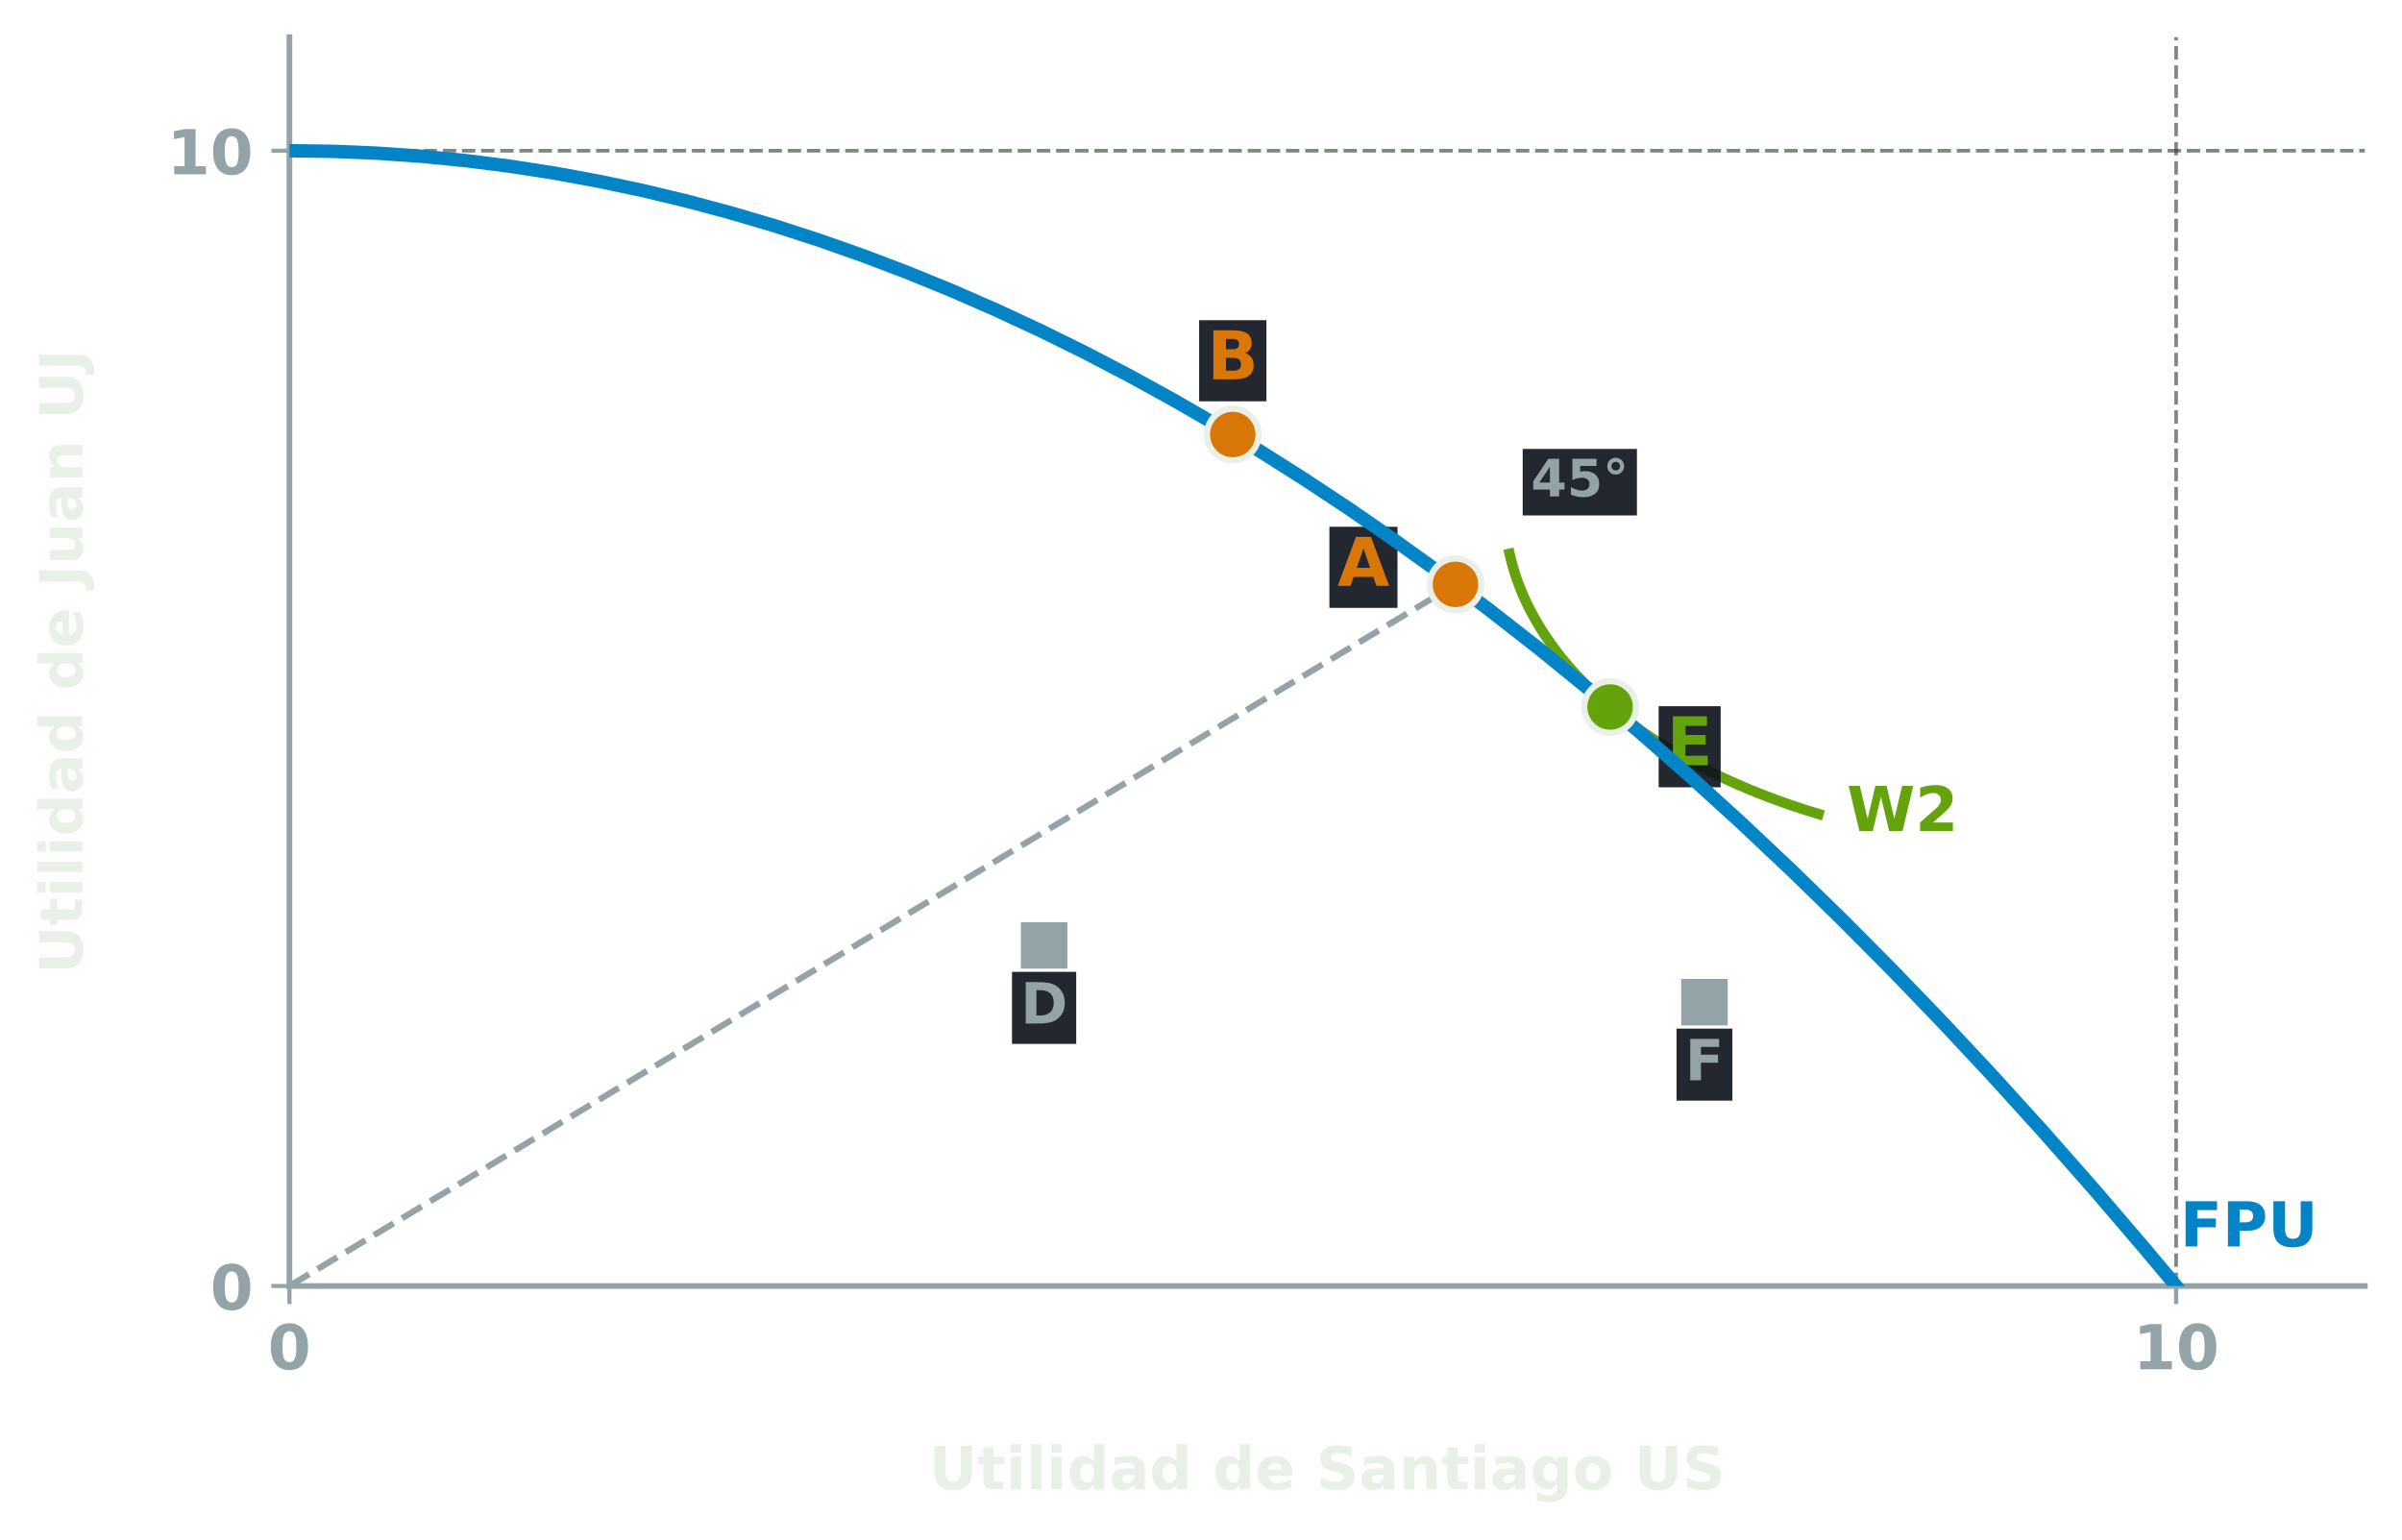
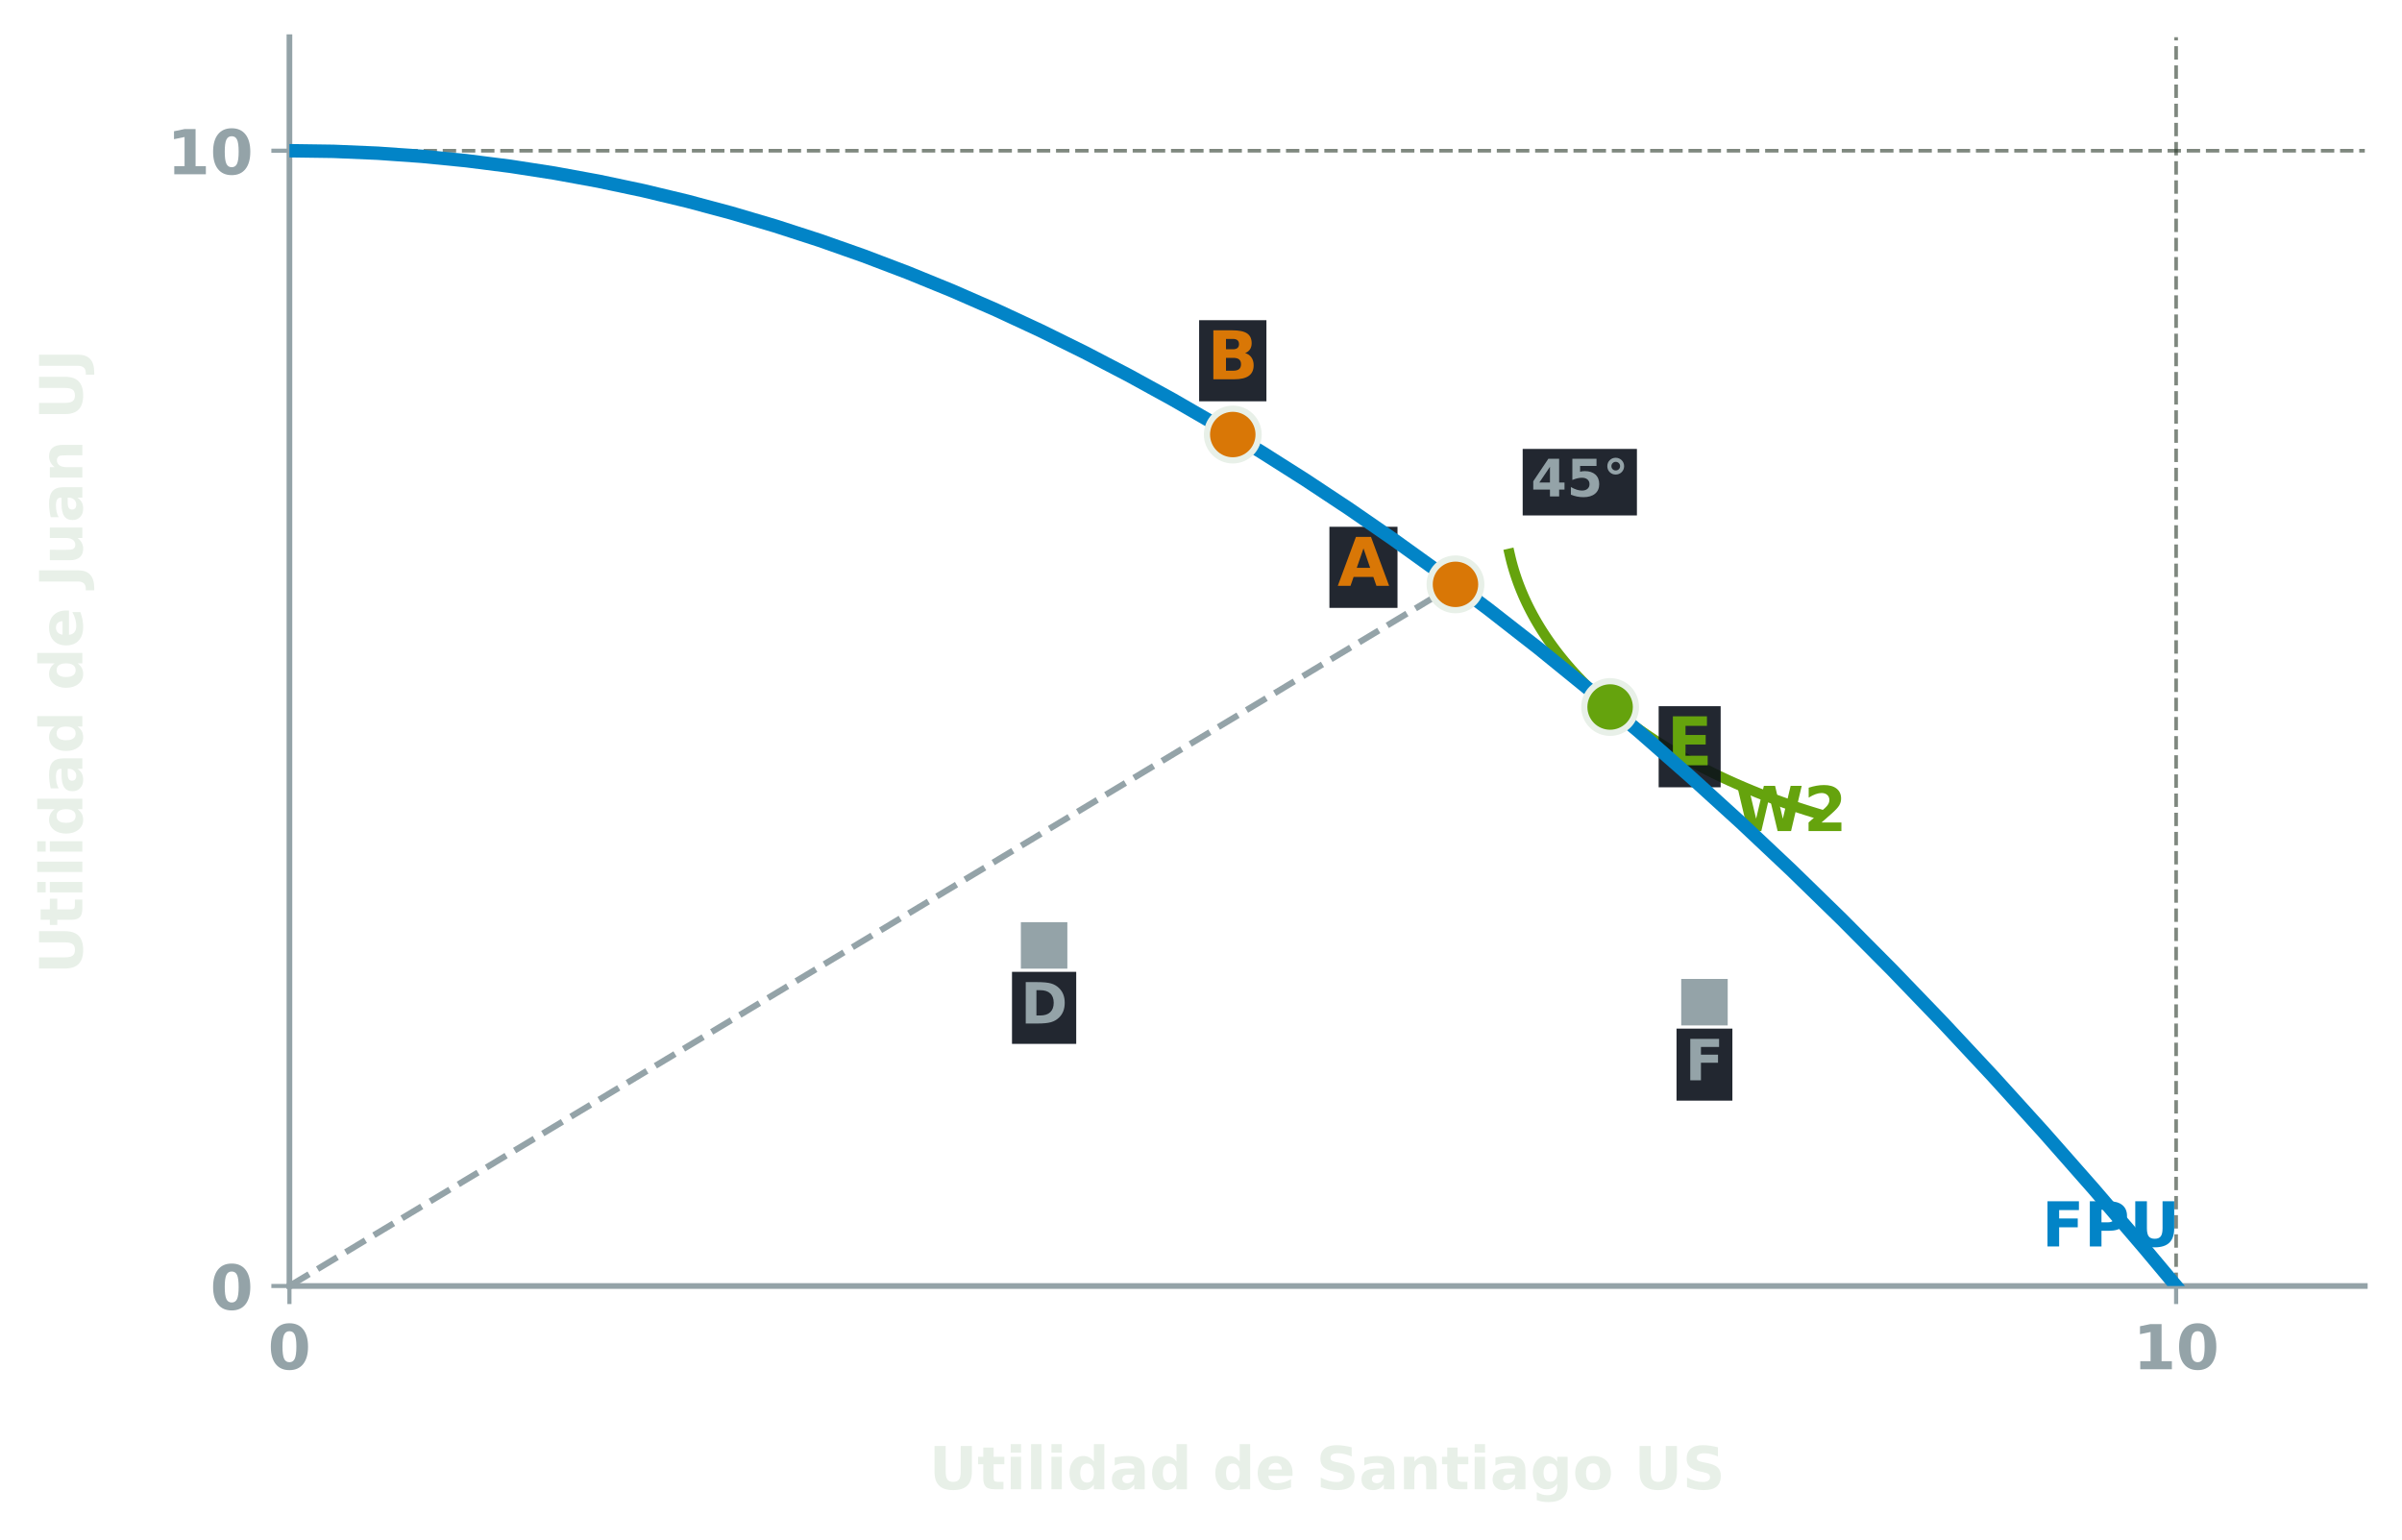
<svg xmlns="http://www.w3.org/2000/svg" xmlns:xlink="http://www.w3.org/1999/xlink" width="464.989pt" height="298.009pt" viewBox="0 0 464.989 298.009" version="1.1">
  <defs>
    <style type="text/css">*{stroke-linejoin: round; stroke-linecap: butt}</style>
  </defs>
  <g id="figure_1">
    <g id="patch_1">
      <path d="M 0 298.009  L 464.989 298.009  L 464.989 0  L 0 0  L 0 298.009  z " style="fill: none; opacity: 0" />
    </g>
    <g id="axes_1">
      <g id="patch_2">
        <path d="M 56.029 248.976  L 457.789 248.976  L 457.789 7.2  L 56.029 7.2  L 56.029 248.976  z " style="fill: none" />
      </g>
      <g id="matplotlib.axis_1">
        <g id="xtick_1">
          <g id="line2d_1">
            <path d="M 56.029 248.976  L 56.029 7.2  " clip-path="url(#p400fd44e9d)" style="fill: none; stroke-dasharray: 2.59,1.12; stroke-dashoffset: 0; stroke: #2a3a2a; stroke-opacity: 0.6; stroke-width: 0.7" />
          </g>
          <g id="line2d_2">
            <defs>
              <path id="m409fbe080f" d="M 0 0  L 0 3.5  " style="stroke: #94a3a8; stroke-width: 0.8" />
            </defs>
            <g>
              <use xlink:href="#m409fbe080f" x="56.029" y="248.976" style="fill: #94a3a8; stroke: #94a3a8; stroke-width: 0.8" />
            </g>
          </g>
          <g id="text_1">
            <g style="fill: #94a3a8" transform="translate(51.85391 265.0941) scale(0.12 -0.12)">
              <defs>
                <path id="DejaVuSans-Bold-30" d="M 2944 2338  Q 2944 3213 2780 3570  Q 2616 3928 2228 3928  Q 1841 3928 1675 3570  Q 1509 3213 1509 2338  Q 1509 1453 1675 1090  Q 1841 728 2228 728  Q 2613 728 2778 1090  Q 2944 1453 2944 2338  z M 4147 2328  Q 4147 1169 3647 539  Q 3147 -91 2228 -91  Q 1306 -91 806 539  Q 306 1169 306 2328  Q 306 3491 806 4120  Q 1306 4750 2228 4750  Q 3147 4750 3647 4120  Q 4147 3491 4147 2328  z " transform="scale(0.015625)" />
              </defs>
              <use xlink:href="#DejaVuSans-Bold-30" />
            </g>
          </g>
        </g>
        <g id="xtick_2">
          <g id="line2d_3">
            <path d="M 421.265 248.976  L 421.265 7.2  " clip-path="url(#p400fd44e9d)" style="fill: none; stroke-dasharray: 2.59,1.12; stroke-dashoffset: 0; stroke: #2a3a2a; stroke-opacity: 0.6; stroke-width: 0.7" />
          </g>
          <g id="line2d_4">
            <g>
              <use xlink:href="#m409fbe080f" x="421.265" y="248.976" style="fill: #94a3a8; stroke: #94a3a8; stroke-width: 0.8" />
            </g>
          </g>
          <g id="text_2">
            <g style="fill: #94a3a8" transform="translate(412.9156 265.0941) scale(0.12 -0.12)">
              <defs>
                <path id="DejaVuSans-Bold-31" d="M 750 831  L 1813 831  L 1813 3847  L 722 3622  L 722 4441  L 1806 4666  L 2950 4666  L 2950 831  L 4013 831  L 4013 0  L 750 0  L 750 831  z " transform="scale(0.015625)" />
              </defs>
              <use xlink:href="#DejaVuSans-Bold-31" />
              <use xlink:href="#DejaVuSans-Bold-30" x="69.58" />
            </g>
          </g>
        </g>
        <g id="text_3">
          <g style="fill: #e8f0e8" transform="translate(179.8541 288.328) scale(0.115 -0.115)">
            <defs>
              <path id="DejaVuSans-Bold-55" d="M 588 4666  L 1791 4666  L 1791 1869  Q 1791 1291 1980 1042  Q 2169 794 2597 794  Q 3028 794 3217 1042  Q 3406 1291 3406 1869  L 3406 4666  L 4609 4666  L 4609 1869  Q 4609 878 4112 393  Q 3616 -91 2597 -91  Q 1581 -91 1084 393  Q 588 878 588 1869  L 588 4666  z " transform="scale(0.015625)" />
              <path id="DejaVuSans-Bold-74" d="M 1759 4494  L 1759 3500  L 2913 3500  L 2913 2700  L 1759 2700  L 1759 1216  Q 1759 972 1856 886  Q 1953 800 2241 800  L 2816 800  L 2816 0  L 1856 0  Q 1194 0 917 276  Q 641 553 641 1216  L 641 2700  L 84 2700  L 84 3500  L 641 3500  L 641 4494  L 1759 4494  z " transform="scale(0.015625)" />
              <path id="DejaVuSans-Bold-69" d="M 538 3500  L 1656 3500  L 1656 0  L 538 0  L 538 3500  z M 538 4863  L 1656 4863  L 1656 3950  L 538 3950  L 538 4863  z " transform="scale(0.015625)" />
              <path id="DejaVuSans-Bold-6c" d="M 538 4863  L 1656 4863  L 1656 0  L 538 0  L 538 4863  z " transform="scale(0.015625)" />
              <path id="DejaVuSans-Bold-64" d="M 2919 2988  L 2919 4863  L 4044 4863  L 4044 0  L 2919 0  L 2919 506  Q 2688 197 2409 53  Q 2131 -91 1766 -91  Q 1119 -91 703 423  Q 288 938 288 1747  Q 288 2556 703 3070  Q 1119 3584 1766 3584  Q 2128 3584 2408 3439  Q 2688 3294 2919 2988  z M 2181 722  Q 2541 722 2730 984  Q 2919 1247 2919 1747  Q 2919 2247 2730 2509  Q 2541 2772 2181 2772  Q 1825 2772 1636 2509  Q 1447 2247 1447 1747  Q 1447 1247 1636 984  Q 1825 722 2181 722  z " transform="scale(0.015625)" />
              <path id="DejaVuSans-Bold-61" d="M 2106 1575  Q 1756 1575 1579 1456  Q 1403 1338 1403 1106  Q 1403 894 1545 773  Q 1688 653 1941 653  Q 2256 653 2472 879  Q 2688 1106 2688 1447  L 2688 1575  L 2106 1575  z M 3816 1997  L 3816 0  L 2688 0  L 2688 519  Q 2463 200 2181 54  Q 1900 -91 1497 -91  Q 953 -91 614 226  Q 275 544 275 1050  Q 275 1666 698 1953  Q 1122 2241 2028 2241  L 2688 2241  L 2688 2328  Q 2688 2594 2478 2717  Q 2269 2841 1825 2841  Q 1466 2841 1156 2769  Q 847 2697 581 2553  L 581 3406  Q 941 3494 1303 3539  Q 1666 3584 2028 3584  Q 2975 3584 3395 3211  Q 3816 2838 3816 1997  z " transform="scale(0.015625)" />
              <path id="DejaVuSans-Bold-20" transform="scale(0.015625)" />
              <path id="DejaVuSans-Bold-65" d="M 4031 1759  L 4031 1441  L 1416 1441  Q 1456 1047 1700 850  Q 1944 653 2381 653  Q 2734 653 3104 758  Q 3475 863 3866 1075  L 3866 213  Q 3469 63 3072 -14  Q 2675 -91 2278 -91  Q 1328 -91 801 392  Q 275 875 275 1747  Q 275 2603 792 3093  Q 1309 3584 2216 3584  Q 3041 3584 3536 3087  Q 4031 2591 4031 1759  z M 2881 2131  Q 2881 2450 2695 2645  Q 2509 2841 2209 2841  Q 1884 2841 1681 2658  Q 1478 2475 1428 2131  L 2881 2131  z " transform="scale(0.015625)" />
              <path id="DejaVuSans-Bold-53" d="M 3834 4519  L 3834 3531  Q 3450 3703 3084 3790  Q 2719 3878 2394 3878  Q 1963 3878 1756 3759  Q 1550 3641 1550 3391  Q 1550 3203 1689 3098  Q 1828 2994 2194 2919  L 2706 2816  Q 3484 2659 3812 2340  Q 4141 2022 4141 1434  Q 4141 663 3683 286  Q 3225 -91 2284 -91  Q 1841 -91 1394 -6  Q 947 78 500 244  L 500 1259  Q 947 1022 1364 901  Q 1781 781 2169 781  Q 2563 781 2772 912  Q 2981 1044 2981 1288  Q 2981 1506 2839 1625  Q 2697 1744 2272 1838  L 1806 1941  Q 1106 2091 782 2419  Q 459 2747 459 3303  Q 459 4000 909 4375  Q 1359 4750 2203 4750  Q 2588 4750 2994 4692  Q 3400 4634 3834 4519  z " transform="scale(0.015625)" />
              <path id="DejaVuSans-Bold-6e" d="M 4056 2131  L 4056 0  L 2931 0  L 2931 347  L 2931 1631  Q 2931 2084 2911 2256  Q 2891 2428 2841 2509  Q 2775 2619 2662 2680  Q 2550 2741 2406 2741  Q 2056 2741 1856 2470  Q 1656 2200 1656 1722  L 1656 0  L 538 0  L 538 3500  L 1656 3500  L 1656 2988  Q 1909 3294 2193 3439  Q 2478 3584 2822 3584  Q 3428 3584 3742 3212  Q 4056 2841 4056 2131  z " transform="scale(0.015625)" />
              <path id="DejaVuSans-Bold-67" d="M 2919 594  Q 2688 288 2409 144  Q 2131 0 1766 0  Q 1125 0 706 504  Q 288 1009 288 1791  Q 288 2575 706 3076  Q 1125 3578 1766 3578  Q 2131 3578 2409 3434  Q 2688 3291 2919 2981  L 2919 3500  L 4044 3500  L 4044 353  Q 4044 -491 3511 -936  Q 2978 -1381 1966 -1381  Q 1638 -1381 1331 -1331  Q 1025 -1281 716 -1178  L 716 -306  Q 1009 -475 1290 -558  Q 1572 -641 1856 -641  Q 2406 -641 2662 -400  Q 2919 -159 2919 353  L 2919 594  z M 2181 2772  Q 1834 2772 1640 2515  Q 1447 2259 1447 1791  Q 1447 1309 1634 1061  Q 1822 813 2181 813  Q 2531 813 2725 1069  Q 2919 1325 2919 1791  Q 2919 2259 2725 2515  Q 2531 2772 2181 2772  z " transform="scale(0.015625)" />
              <path id="DejaVuSans-Bold-6f" d="M 2203 2784  Q 1831 2784 1636 2517  Q 1441 2250 1441 1747  Q 1441 1244 1636 976  Q 1831 709 2203 709  Q 2569 709 2762 976  Q 2956 1244 2956 1747  Q 2956 2250 2762 2517  Q 2569 2784 2203 2784  z M 2203 3584  Q 3106 3584 3614 3096  Q 4122 2609 4122 1747  Q 4122 884 3614 396  Q 3106 -91 2203 -91  Q 1297 -91 786 396  Q 275 884 275 1747  Q 275 2609 786 3096  Q 1297 3584 2203 3584  z " transform="scale(0.015625)" />
            </defs>
            <use xlink:href="#DejaVuSans-Bold-55" />
            <use xlink:href="#DejaVuSans-Bold-74" x="81.201" />
            <use xlink:href="#DejaVuSans-Bold-69" x="129.004" />
            <use xlink:href="#DejaVuSans-Bold-6c" x="163.281" />
            <use xlink:href="#DejaVuSans-Bold-69" x="197.559" />
            <use xlink:href="#DejaVuSans-Bold-64" x="231.836" />
            <use xlink:href="#DejaVuSans-Bold-61" x="303.418" />
            <use xlink:href="#DejaVuSans-Bold-64" x="370.898" />
            <use xlink:href="#DejaVuSans-Bold-20" x="442.48" />
            <use xlink:href="#DejaVuSans-Bold-64" x="477.295" />
            <use xlink:href="#DejaVuSans-Bold-65" x="548.877" />
            <use xlink:href="#DejaVuSans-Bold-20" x="616.699" />
            <use xlink:href="#DejaVuSans-Bold-53" x="651.514" />
            <use xlink:href="#DejaVuSans-Bold-61" x="723.535" />
            <use xlink:href="#DejaVuSans-Bold-6e" x="791.016" />
            <use xlink:href="#DejaVuSans-Bold-74" x="862.207" />
            <use xlink:href="#DejaVuSans-Bold-69" x="910.01" />
            <use xlink:href="#DejaVuSans-Bold-61" x="944.287" />
            <use xlink:href="#DejaVuSans-Bold-67" x="1011.768" />
            <use xlink:href="#DejaVuSans-Bold-6f" x="1083.35" />
            <use xlink:href="#DejaVuSans-Bold-20" x="1152.051" />
            <use xlink:href="#DejaVuSans-Bold-55" x="1186.865" />
            <use xlink:href="#DejaVuSans-Bold-53" x="1268.066" />
          </g>
        </g>
      </g>
      <g id="matplotlib.axis_2">
        <g id="ytick_1">
          <g id="line2d_5">
            <path d="M 56.029 248.976  L 457.789 248.976  " clip-path="url(#p400fd44e9d)" style="fill: none; stroke-dasharray: 2.59,1.12; stroke-dashoffset: 0; stroke: #2a3a2a; stroke-opacity: 0.6; stroke-width: 0.7" />
          </g>
          <g id="line2d_6">
            <defs>
              <path id="m766cb33b4f" d="M 0 0  L -3.5 0  " style="stroke: #94a3a8; stroke-width: 0.8" />
            </defs>
            <g>
              <use xlink:href="#m766cb33b4f" x="56.029" y="248.976" style="fill: #94a3a8; stroke: #94a3a8; stroke-width: 0.8" />
            </g>
          </g>
          <g id="text_4">
            <g style="fill: #94a3a8" transform="translate(40.67922 253.5351) scale(0.12 -0.12)">
              <use xlink:href="#DejaVuSans-Bold-30" />
            </g>
          </g>
        </g>
        <g id="ytick_2">
          <g id="line2d_7">
            <path d="M 56.029 29.18  L 457.789 29.18  " clip-path="url(#p400fd44e9d)" style="fill: none; stroke-dasharray: 2.59,1.12; stroke-dashoffset: 0; stroke: #2a3a2a; stroke-opacity: 0.6; stroke-width: 0.7" />
          </g>
          <g id="line2d_8">
            <g>
              <use xlink:href="#m766cb33b4f" x="56.029" y="29.18" style="fill: #94a3a8; stroke: #94a3a8; stroke-width: 0.8" />
            </g>
          </g>
          <g id="text_5">
            <g style="fill: #94a3a8" transform="translate(32.32984 33.7387) scale(0.12 -0.12)">
              <use xlink:href="#DejaVuSans-Bold-31" />
              <use xlink:href="#DejaVuSans-Bold-30" x="69.58" />
            </g>
          </g>
        </g>
        <g id="text_6">
          <g style="fill: #e8f0e8" transform="translate(15.9382 188.5663) rotate(-90) scale(0.115 -0.115)">
            <defs>
              <path id="DejaVuSans-Bold-4a" d="M 588 4666  L 1791 4666  L 1791 453  Q 1791 -419 1317 -850  Q 844 -1281 -116 -1281  L -359 -1281  L -359 -372  L -172 -372  Q 203 -372 395 -162  Q 588 47 588 453  L 588 4666  z " transform="scale(0.015625)" />
              <path id="DejaVuSans-Bold-75" d="M 500 1363  L 500 3500  L 1625 3500  L 1625 3150  Q 1625 2866 1622 2436  Q 1619 2006 1619 1863  Q 1619 1441 1641 1255  Q 1663 1069 1716 984  Q 1784 875 1895 815  Q 2006 756 2150 756  Q 2500 756 2700 1025  Q 2900 1294 2900 1772  L 2900 3500  L 4019 3500  L 4019 0  L 2900 0  L 2900 506  Q 2647 200 2364 54  Q 2081 -91 1741 -91  Q 1134 -91 817 281  Q 500 653 500 1363  z " transform="scale(0.015625)" />
            </defs>
            <use xlink:href="#DejaVuSans-Bold-55" />
            <use xlink:href="#DejaVuSans-Bold-74" x="81.201" />
            <use xlink:href="#DejaVuSans-Bold-69" x="129.004" />
            <use xlink:href="#DejaVuSans-Bold-6c" x="163.281" />
            <use xlink:href="#DejaVuSans-Bold-69" x="197.559" />
            <use xlink:href="#DejaVuSans-Bold-64" x="231.836" />
            <use xlink:href="#DejaVuSans-Bold-61" x="303.418" />
            <use xlink:href="#DejaVuSans-Bold-64" x="370.898" />
            <use xlink:href="#DejaVuSans-Bold-20" x="442.48" />
            <use xlink:href="#DejaVuSans-Bold-64" x="477.295" />
            <use xlink:href="#DejaVuSans-Bold-65" x="548.877" />
            <use xlink:href="#DejaVuSans-Bold-20" x="616.699" />
            <use xlink:href="#DejaVuSans-Bold-4a" x="651.514" />
            <use xlink:href="#DejaVuSans-Bold-75" x="688.721" />
            <use xlink:href="#DejaVuSans-Bold-61" x="759.912" />
            <use xlink:href="#DejaVuSans-Bold-6e" x="827.393" />
            <use xlink:href="#DejaVuSans-Bold-20" x="898.584" />
            <use xlink:href="#DejaVuSans-Bold-55" x="933.398" />
            <use xlink:href="#DejaVuSans-Bold-4a" x="1014.6" />
          </g>
        </g>
      </g>
      <g id="line2d_9">
        <path d="M 56.029 248.976  L 281.757 113.134  " clip-path="url(#p400fd44e9d)" style="fill: none; stroke-dasharray: 4.44,1.92; stroke-dashoffset: 0; stroke: #94a3a8; stroke-width: 1.2" />
      </g>
      <g id="patch_3">
        <path d="M 56.029 248.976  L 56.029 7.2  " style="fill: none; stroke: #94a3a8; stroke-width: 1.1; stroke-linejoin: miter; stroke-linecap: square" />
      </g>
      <g id="patch_4">
        <path d="M 56.029 248.976  L 457.789 248.976  " style="fill: none; stroke: #94a3a8; stroke-width: 1.1; stroke-linejoin: miter; stroke-linecap: square" />
      </g>
-       <g id="text_7">
-         <g style="fill: #0284c7" transform="translate(421.9954 241.3194) scale(0.12 -0.12)">
+       <g id="end-label">
+         <g style="fill: #0284c7" transform="translate(395.2579 241.3194) scale(0.12 -0.12)">
          <defs>
            <path id="DejaVuSans-Bold-46" d="M 588 4666  L 3834 4666  L 3834 3756  L 1791 3756  L 1791 2888  L 3713 2888  L 3713 1978  L 1791 1978  L 1791 0  L 588 0  L 588 4666  z " transform="scale(0.015625)" />
            <path id="DejaVuSans-Bold-50" d="M 588 4666  L 2584 4666  Q 3475 4666 3951 4270  Q 4428 3875 4428 3144  Q 4428 2409 3951 2014  Q 3475 1619 2584 1619  L 1791 1619  L 1791 0  L 588 0  L 588 4666  z M 1791 3794  L 1791 2491  L 2456 2491  Q 2806 2491 2997 2661  Q 3188 2831 3188 3144  Q 3188 3456 2997 3625  Q 2806 3794 2456 3794  L 1791 3794  z " transform="scale(0.015625)" />
          </defs>
          <use xlink:href="#DejaVuSans-Bold-46" />
          <use xlink:href="#DejaVuSans-Bold-50" x="68.311" />
          <use xlink:href="#DejaVuSans-Bold-55" x="141.602" />
        </g>
      </g>
-       <g id="text_8">
+       <g id="text_7">
        <g id="patch_5">
          <path d="M 294.767 99.792  L 316.882 99.792  L 316.882 86.914  L 294.767 86.914  z " style="fill: #0a0f1a; opacity: 0.9" />
        </g>
        <g style="fill: #94a3a8" transform="translate(296.3665 96.11208) scale(0.1 -0.1)">
          <defs>
            <path id="DejaVuSans-Bold-34" d="M 2356 3675  L 1038 1722  L 2356 1722  L 2356 3675  z M 2156 4666  L 3494 4666  L 3494 1722  L 4159 1722  L 4159 850  L 3494 850  L 3494 0  L 2356 0  L 2356 850  L 288 850  L 288 1881  L 2156 4666  z " transform="scale(0.015625)" />
            <path id="DejaVuSans-Bold-35" d="M 678 4666  L 3669 4666  L 3669 3781  L 1638 3781  L 1638 3059  Q 1775 3097 1914 3117  Q 2053 3138 2203 3138  Q 3056 3138 3531 2711  Q 4006 2284 4006 1522  Q 4006 766 3489 337  Q 2972 -91 2053 -91  Q 1656 -91 1267 -14  Q 878 63 494 219  L 494 1166  Q 875 947 1217 837  Q 1559 728 1863 728  Q 2300 728 2551 942  Q 2803 1156 2803 1522  Q 2803 1891 2551 2103  Q 2300 2316 1863 2316  Q 1603 2316 1309 2248  Q 1016 2181 678 2041  L 678 4666  z " transform="scale(0.015625)" />
            <path id="DejaVuSans-Bold-b0" d="M 1600 4288  Q 1375 4288 1219 4131  Q 1063 3975 1063 3750  Q 1063 3525 1217 3372  Q 1372 3219 1600 3219  Q 1825 3219 1981 3373  Q 2138 3528 2138 3750  Q 2138 3975 1980 4131  Q 1822 4288 1600 4288  z M 1600 4794  Q 1806 4794 1997 4714  Q 2188 4634 2338 4488  Q 2484 4338 2561 4150  Q 2638 3963 2638 3750  Q 2638 3541 2561 3352  Q 2484 3163 2344 3022  Q 2194 2872 2000 2792  Q 1806 2713 1594 2713  Q 1153 2713 854 3011  Q 556 3309 556 3750  Q 556 4191 857 4492  Q 1159 4794 1600 4794  z " transform="scale(0.015625)" />
          </defs>
          <use xlink:href="#DejaVuSans-Bold-34" />
          <use xlink:href="#DejaVuSans-Bold-35" x="69.58" />
          <use xlink:href="#DejaVuSans-Bold-b0" x="139.16" />
        </g>
      </g>
-       <g id="text_9">
+       <g id="text_8">
        <g id="patch_6">
          <path d="M 257.353 117.688  L 270.534 117.688  L 270.534 101.987  L 257.353 101.987  z " style="fill: #0a0f1a; opacity: 0.9" />
        </g>
        <g style="fill: #d97706" transform="translate(258.913 113.4246) scale(0.13 -0.13)">
          <defs>
            <path id="DejaVuSans-Bold-41" d="M 3419 850  L 1538 850  L 1241 0  L 31 0  L 1759 4666  L 3194 4666  L 4922 0  L 3713 0  L 3419 850  z M 1838 1716  L 3116 1716  L 2478 3572  L 1838 1716  z " transform="scale(0.015625)" />
          </defs>
          <use xlink:href="#DejaVuSans-Bold-41" />
        </g>
      </g>
-       <g id="text_10">
+       <g id="text_9">
        <g id="patch_7">
          <path d="M 232.133 77.693  L 245.161 77.693  L 245.161 61.991  L 232.133 61.991  z " style="fill: #0a0f1a; opacity: 0.9" />
        </g>
        <g style="fill: #d97706" transform="translate(233.6926 73.42915) scale(0.13 -0.13)">
          <defs>
            <path id="DejaVuSans-Bold-42" d="M 2456 2859  Q 2741 2859 2887 2984  Q 3034 3109 3034 3353  Q 3034 3594 2887 3720  Q 2741 3847 2456 3847  L 1791 3847  L 1791 2859  L 2456 2859  z M 2497 819  Q 2859 819 3042 972  Q 3225 1125 3225 1434  Q 3225 1738 3044 1889  Q 2863 2041 2497 2041  L 1791 2041  L 1791 819  L 2497 819  z M 3616 2497  Q 4003 2384 4215 2081  Q 4428 1778 4428 1338  Q 4428 663 3972 331  Q 3516 0 2584 0  L 588 0  L 588 4666  L 2394 4666  Q 3366 4666 3802 4372  Q 4238 4078 4238 3431  Q 4238 3091 4078 2852  Q 3919 2613 3616 2497  z " transform="scale(0.015625)" />
          </defs>
          <use xlink:href="#DejaVuSans-Bold-42" />
        </g>
      </g>
      <g id="line2d_10">
        <path d="M 292.231 107.203  L 292.418 108.011  L 292.62 108.818  L 292.84 109.623  L 293.075 110.426  L 293.328 111.228  L 293.597 112.028  L 293.882 112.825  L 294.183 113.62  L 294.501 114.413  L 294.835 115.204  L 295.186 115.992  L 295.552 116.778  L 295.935 117.56  L 296.334 118.34  L 296.749 119.117  L 297.179 119.89  L 297.626 120.66  L 298.088 121.427  L 298.566 122.191  L 299.06 122.95  L 299.57 123.706  L 300.094 124.458  L 300.635 125.207  L 301.19 125.951  L 301.761 126.691  L 302.347 127.426  L 302.948 128.158  L 303.564 128.884  L 304.195 129.606  L 304.841 130.323  L 305.502 131.036  L 306.177 131.743  L 306.866 132.446  L 307.57 133.143  L 308.288 133.835  L 309.021 134.521  L 309.767 135.202  L 310.528 135.878  L 311.302 136.547  L 312.09 137.211  L 312.891 137.869  L 313.706 138.521  L 314.535 139.167  L 315.376 139.806  L 316.231 140.439  L 317.098 141.066  L 317.979 141.687  L 318.872 142.3  L 319.777 142.907  L 320.695 143.508  L 321.626 144.101  L 322.568 144.687  L 323.522 145.267  L 324.489 145.839  L 325.467 146.404  L 326.456 146.961  L 327.457 147.512  L 328.469 148.054  L 329.492 148.59  L 330.526 149.117  L 331.571 149.637  L 332.627 150.149  L 333.693 150.653  L 334.769 151.149  L 335.855 151.637  L 336.951 152.117  L 338.057 152.588  L 339.173 153.052  L 340.298 153.507  L 341.432 153.953  L 342.576 154.392  L 343.728 154.821  L 344.889 155.242  L 346.059 155.655  L 347.237 156.058  L 348.423 156.453  L 349.618 156.839  L 350.82 157.216  L 352.03 157.584  " clip-path="url(#p400fd44e9d)" style="fill: none; stroke: #65a30d; stroke-width: 2; stroke-linecap: square" />
      </g>
-       <g id="text_11">
-         <g style="fill: #65a30d" transform="translate(357.5083 160.8952) scale(0.12 -0.12)">
+       <g id="end-label">
+         <g style="fill: #65a30d" transform="translate(335.9233 160.8952) scale(0.12 -0.12)">
          <defs>
            <path id="DejaVuSans-Bold-57" d="M 191 4666  L 1344 4666  L 2150 1275  L 2950 4666  L 4109 4666  L 4909 1275  L 5716 4666  L 6859 4666  L 5759 0  L 4372 0  L 3525 3547  L 2688 0  L 1300 0  L 191 4666  z " transform="scale(0.015625)" />
            <path id="DejaVuSans-Bold-32" d="M 1844 884  L 3897 884  L 3897 0  L 506 0  L 506 884  L 2209 2388  Q 2438 2594 2547 2791  Q 2656 2988 2656 3200  Q 2656 3528 2436 3728  Q 2216 3928 1850 3928  Q 1569 3928 1234 3808  Q 900 3688 519 3450  L 519 4475  Q 925 4609 1322 4679  Q 1719 4750 2100 4750  Q 2938 4750 3402 4381  Q 3866 4013 3866 3353  Q 3866 2972 3669 2642  Q 3472 2313 2841 1759  L 1844 884  z " transform="scale(0.015625)" />
          </defs>
          <use xlink:href="#DejaVuSans-Bold-57" />
          <use xlink:href="#DejaVuSans-Bold-32" x="110.303" />
        </g>
      </g>
-       <g id="text_12">
+       <g id="text_10">
        <g id="patch_8">
          <path d="M 321.091 152.424  L 333.092 152.424  L 333.092 136.722  L 321.091 136.722  z " style="fill: #0a0f1a; opacity: 0.9" />
        </g>
        <g style="fill: #65a30d" transform="translate(322.6511 148.1599) scale(0.13 -0.13)">
          <defs>
            <path id="DejaVuSans-Bold-45" d="M 588 4666  L 3834 4666  L 3834 3756  L 1791 3756  L 1791 2888  L 3713 2888  L 3713 1978  L 1791 1978  L 1791 909  L 3903 909  L 3903 0  L 588 0  L 588 4666  z " transform="scale(0.015625)" />
          </defs>
          <use xlink:href="#DejaVuSans-Bold-45" />
        </g>
      </g>
-       <g id="text_13">
+       <g id="text_11">
        <g id="patch_9">
          <path d="M 195.907 202.099  L 208.339 202.099  L 208.339 188.153  L 195.907 188.153  z " style="fill: #0a0f1a; opacity: 0.9" />
        </g>
        <g style="fill: #94a3a8" transform="translate(197.5573 198.1612) scale(0.11 -0.11)">
          <defs>
            <path id="DejaVuSans-Bold-44" d="M 1791 3756  L 1791 909  L 2222 909  Q 2959 909 3348 1275  Q 3738 1641 3738 2338  Q 3738 3031 3350 3393  Q 2963 3756 2222 3756  L 1791 3756  z M 588 4666  L 1856 4666  Q 2919 4666 3439 4514  Q 3959 4363 4331 4000  Q 4659 3684 4818 3271  Q 4978 2859 4978 2338  Q 4978 1809 4818 1395  Q 4659 981 4331 666  Q 3956 303 3431 151  Q 2906 0 1856 0  L 588 0  L 588 4666  z " transform="scale(0.015625)" />
          </defs>
          <use xlink:href="#DejaVuSans-Bold-44" />
        </g>
      </g>
-       <g id="text_14">
+       <g id="text_12">
        <g id="patch_10">
          <path d="M 324.549 213.089  L 335.363 213.089  L 335.363 199.143  L 324.549 199.143  z " style="fill: #0a0f1a; opacity: 0.9" />
        </g>
        <g style="fill: #94a3a8" transform="translate(326.1987 209.151) scale(0.11 -0.11)">
          <use xlink:href="#DejaVuSans-Bold-46" />
        </g>
      </g>
      <g id="line2d_11">
        <path d="M 56.029 29.18  L 64.579 29.3  L 73.13 29.662  L 81.681 30.264  L 90.231 31.107  L 98.782 32.191  L 107.333 33.517  L 115.883 35.083  L 124.434 36.89  L 132.985 38.938  L 141.535 41.227  L 150.086 43.756  L 158.637 46.527  L 167.187 49.539  L 175.738 52.792  L 184.289 56.285  L 192.84 60.02  L 201.39 63.995  L 209.941 68.211  L 218.492 72.669  L 227.042 77.367  L 235.593 82.306  L 244.144 87.486  L 252.694 92.908  L 261.245 98.57  L 269.796 104.473  L 278.346 110.616  L 288.119 117.933  L 297.891 125.564  L 307.663 133.51  L 317.435 141.771  L 327.207 150.347  L 336.98 159.237  L 346.752 168.441  L 356.524 177.961  L 366.296 187.795  L 376.068 197.944  L 385.841 208.408  L 395.613 219.186  L 405.385 230.279  L 415.157 241.686  L 421.265 248.976  L 421.265 248.976  " clip-path="url(#p400fd44e9d)" style="fill: none; stroke: #0284c7; stroke-width: 2.6; stroke-linecap: square" />
      </g>
      <g id="line2d_12">
        <defs>
          <path id="m647db6962a" d="M -4 4  L 4 4  L 4 -4  L -4 -4  z " style="stroke: #94a3a8; stroke-linejoin: miter" />
        </defs>
        <g clip-path="url(#p400fd44e9d)">
          <use xlink:href="#m647db6962a" x="202.123" y="183.037" style="fill: #94a3a8; stroke: #94a3a8; stroke-linejoin: miter" />
        </g>
      </g>
      <g id="line2d_13">
        <g clip-path="url(#p400fd44e9d)">
          <use xlink:href="#m647db6962a" x="329.956" y="194.027" style="fill: #94a3a8; stroke: #94a3a8; stroke-linejoin: miter" />
        </g>
      </g>
      <g id="line2d_14">
        <defs>
          <path id="mdb367419f7" d="M 0 5  C 1.326 5 2.598 4.473 3.536 3.536  C 4.473 2.598 5 1.326 5 0  C 5 -1.326 4.473 -2.598 3.536 -3.536  C 2.598 -4.473 1.326 -5 0 -5  C -1.326 -5 -2.598 -4.473 -3.536 -3.536  C -4.473 -2.598 -5 -1.326 -5 0  C -5 1.326 -4.473 2.598 -3.536 3.536  C -2.598 4.473 -1.326 5 0 5  z " style="stroke: #e8f0e8; stroke-width: 1.2" />
        </defs>
        <g clip-path="url(#p400fd44e9d)">
          <use xlink:href="#mdb367419f7" x="281.757" y="113.134" style="fill: #d97706; stroke: #e8f0e8; stroke-width: 1.2" />
        </g>
      </g>
      <g id="line2d_15">
        <g clip-path="url(#p400fd44e9d)">
          <use xlink:href="#mdb367419f7" x="238.647" y="84.129" style="fill: #d97706; stroke: #e8f0e8; stroke-width: 1.2" />
        </g>
      </g>
      <g id="line2d_16">
        <defs>
          <path id="m6c3d6e5392" d="M 0 5  C 1.326 5 2.598 4.473 3.536 3.536  C 4.473 2.598 5 1.326 5 0  C 5 -1.326 4.473 -2.598 3.536 -3.536  C 2.598 -4.473 1.326 -5 0 -5  C -1.326 -5 -2.598 -4.473 -3.536 -3.536  C -4.473 -2.598 -5 -1.326 -5 0  C -5 1.326 -4.473 2.598 -3.536 3.536  C -2.598 4.473 -1.326 5 0 5  z " style="stroke: #e8f0e8; stroke-width: 1.2" />
        </defs>
        <g clip-path="url(#p400fd44e9d)">
          <use xlink:href="#m6c3d6e5392" x="311.694" y="136.88" style="fill: #65a30d; stroke: #e8f0e8; stroke-width: 1.2" />
        </g>
      </g>
    </g>
  </g>
  <defs>
    <clipPath id="p400fd44e9d">
      <rect x="56.029" y="7.2" width="401.76" height="241.776" />
    </clipPath>
  </defs>
</svg>
